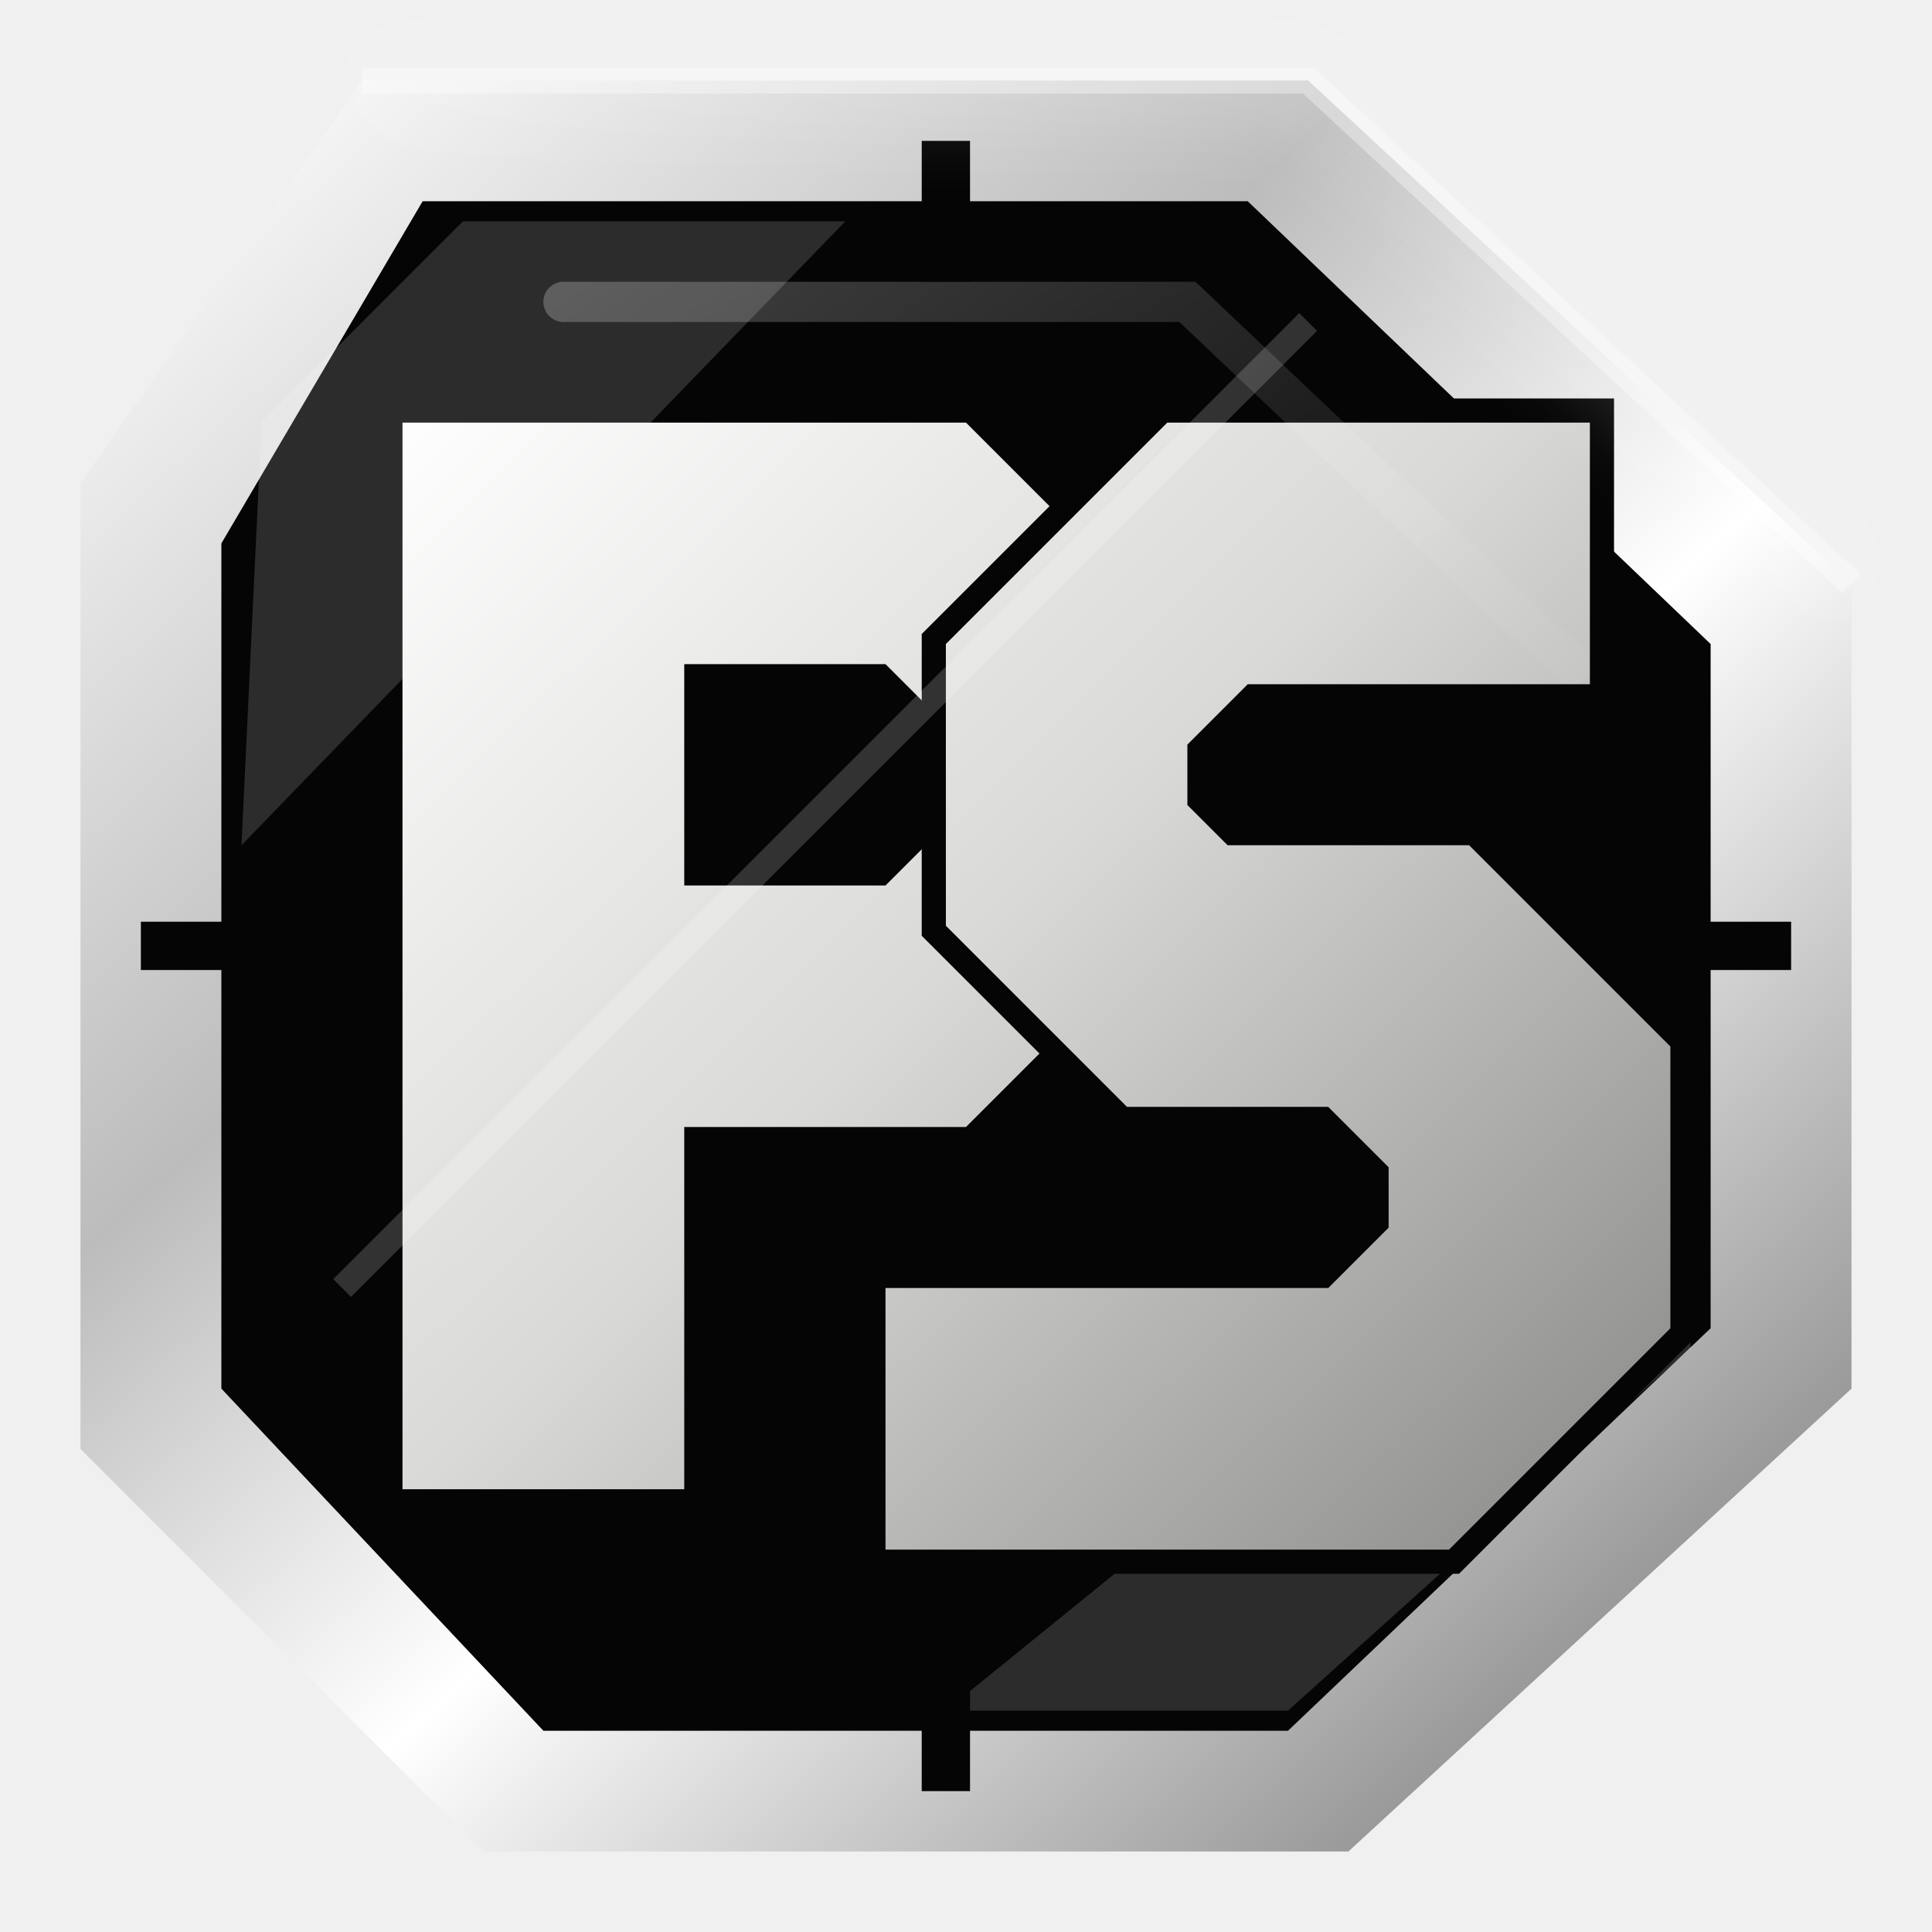
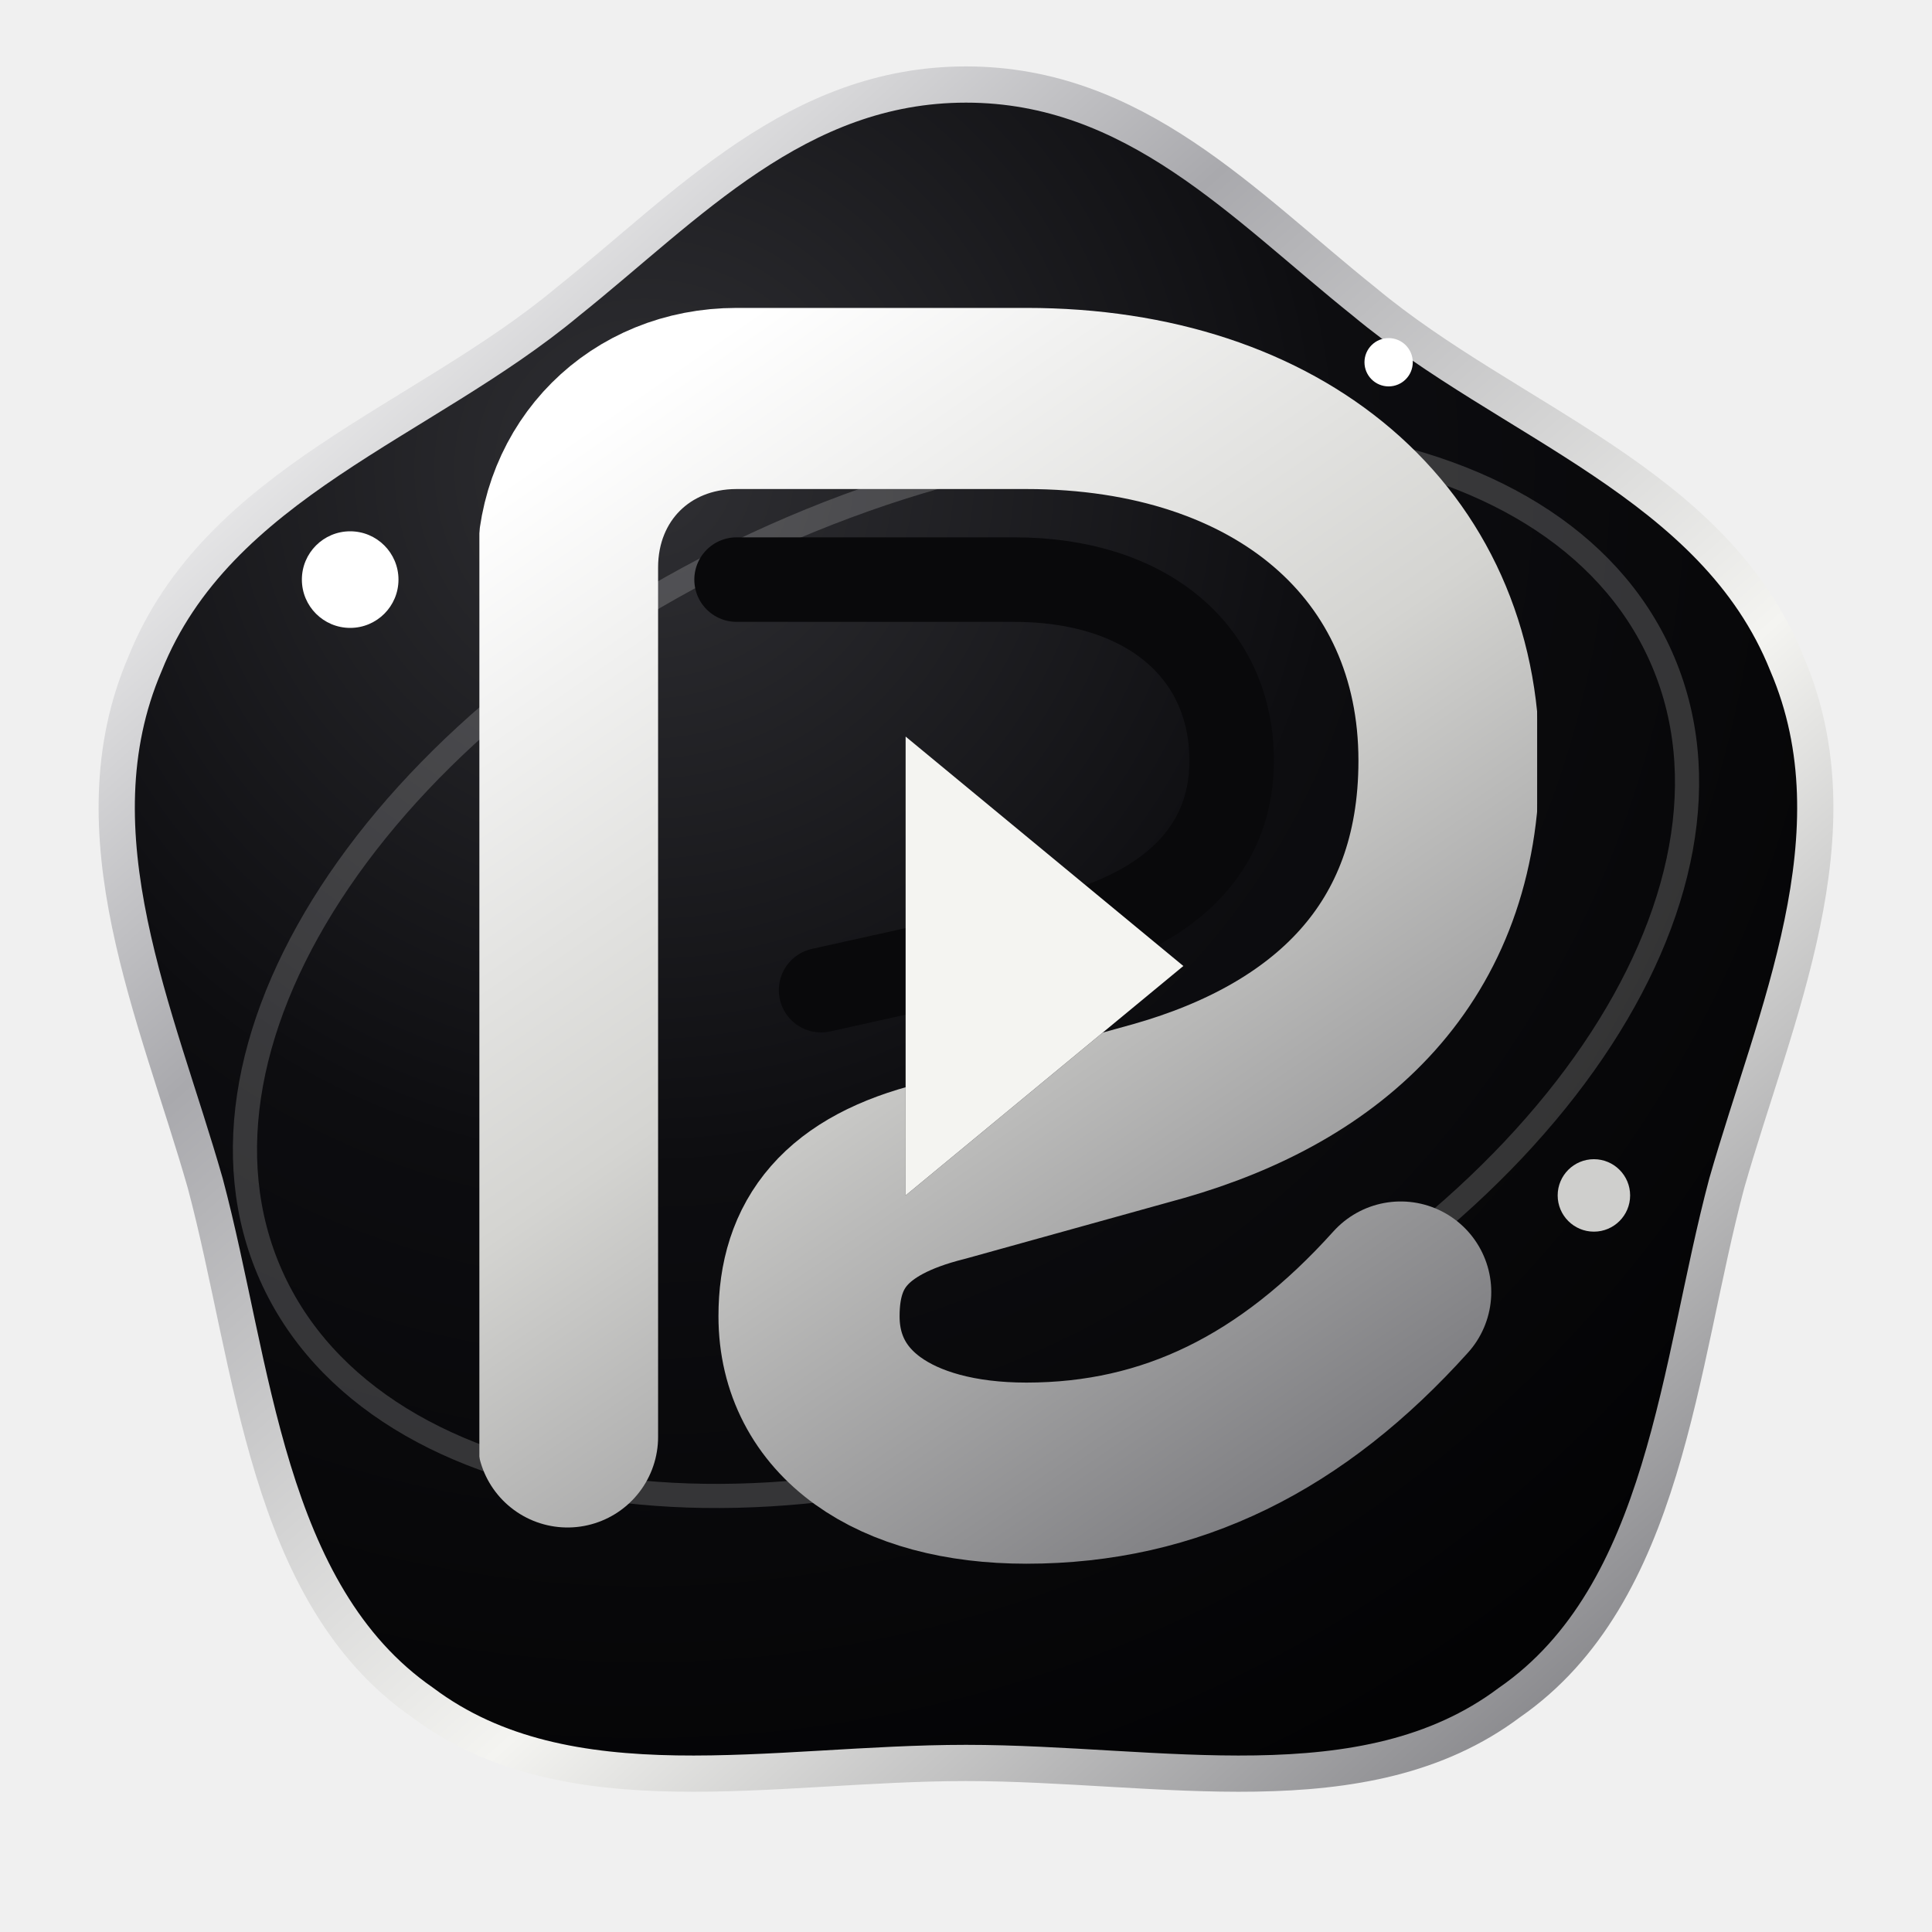
- <svg xmlns="http://www.w3.org/2000/svg" viewBox="0 0 96 96" role="img" aria-label="Play Streamers PS portal amblemi">
+ <svg xmlns="http://www.w3.org/2000/svg" viewBox="0 0 160 160" role="img" aria-label="Play Streamers akış yörüngesi amblemi">
  <defs>
-     <linearGradient id="ps92-frame" x1="8" y1="4" x2="88" y2="92" gradientUnits="userSpaceOnUse">
+     <linearGradient id="s" x1="25" y1="17" x2="139" y2="146" gradientUnits="userSpaceOnUse">
      <stop stop-color="#fff" />
-       <stop offset=".34" stop-color="#bcbcbc" />
-       <stop offset=".58" stop-color="#fff" />
-       <stop offset="1" stop-color="#727272" />
+       <stop offset=".28" stop-color="#a9a9ad" />
+       <stop offset=".62" stop-color="#f4f4f1" />
+       <stop offset="1" stop-color="#77777c" />
    </linearGradient>
-     <linearGradient id="ps92-face" x1="20" y1="19" x2="78" y2="78" gradientUnits="userSpaceOnUse">
+     <linearGradient id="r" x1="49" y1="35" x2="112" y2="126" gradientUnits="userSpaceOnUse">
      <stop stop-color="#fff" />
-       <stop offset=".48" stop-color="#d9d9d7" />
-       <stop offset="1" stop-color="#8c8c8a" />
+       <stop offset=".46" stop-color="#d4d4d1" />
+       <stop offset="1" stop-color="#77777b" />
    </linearGradient>
-     <linearGradient id="ps92-glass" x1="22" y1="8" x2="76" y2="86" gradientUnits="userSpaceOnUse">
-       <stop stop-color="#fff" stop-opacity=".28" />
-       <stop offset=".52" stop-color="#fff" stop-opacity=".03" />
-       <stop offset="1" stop-color="#fff" stop-opacity=".13" />
-     </linearGradient>
-     <filter id="ps92-glow" x="-35%" y="-35%" width="170%" height="170%">
-       <feGaussianBlur stdDeviation="2.1" result="blur" />
-       <feMerge>
-         <feMergeNode in="blur" />
-         <feMergeNode in="SourceGraphic" />
-       </feMerge>
-     </filter>
+     <radialGradient id="g" cx="0" cy="0" r="1" gradientTransform="translate(53 39) rotate(48) scale(121)" gradientUnits="userSpaceOnUse">
+       <stop stop-color="#303034" />
+       <stop offset=".48" stop-color="#0d0d10" />
+       <stop offset="1" stop-color="#030304" />
+     </radialGradient>
+     <mask id="m">
+       <rect width="160" height="160" fill="#fff" />
+       <path d="m75 61 23 19-23 19V61Z" fill="#000" />
+     </mask>
  </defs>
-   <path d="M18 4h47l27 25v40L67 92H24L4 72V24Z" fill="url(#ps92-frame)" />
-   <path d="M21 10h41l23 22v34L64 86H27L11 69V27Z" fill="#050506" />
-   <path d="M13 21 23 11h19L12 42ZM84 55v12L64 85H47Z" fill="#fff" opacity=".16" />
-   <path d="M20 21h28l10 10v15L48 56H34v18H20Zm14 12v11h10l3-3v-5l-3-3Z" fill="url(#ps92-face)" fill-rule="evenodd" />
-   <path d="M79 21H58L47 32v14l9 9h10l3 3v3l-3 3H44v13h28l11-11V52l-10-10H61l-2-2v-3l3-3h17Z" fill="url(#ps92-face)" stroke="#050506" stroke-width="2.4" stroke-linejoin="miter" paint-order="stroke" />
-   <path d="M28 15h31l19 18" fill="none" stroke="url(#ps92-glass)" stroke-width="2" stroke-linecap="round" />
-   <path d="M17 64 65 16" fill="none" stroke="#fff" stroke-width="1.25" opacity=".18" />
-   <path d="M7 47h8M81 47h8M47 7v7M47 82v7" stroke="#050506" stroke-width="2.4" />
-   <path d="M18 4h47l27 25" fill="none" stroke="#fff" stroke-width="1.3" opacity=".42" filter="url(#ps92-glow)" />
+   <path d="M80 7c14 0 23 10 33 18 12 10 29 15 35 30 6 14-1 29-5 43-4 15-5 34-18 43-12 9-29 5-45 5s-33 4-45-5c-13-9-14-28-18-43-4-14-11-29-5-43 6-15 23-20 35-30C57 17 66 7 80 7Z" fill="url(#g)" stroke="url(#s)" stroke-width="3" />
+   <ellipse cx="80" cy="80" rx="63" ry="39" fill="none" stroke="#fff" stroke-opacity=".18" stroke-width="2" transform="rotate(-24 80 80)" />
+   <path d="M47 119V47c0-8 6-14 14-14h24c21 0 35 12 35 30 0 16-10 25-24 29l-18 5c-8 2-11 6-11 12 0 8 7 13 18 13 12 0 22-5 31-15" fill="none" stroke="url(#r)" stroke-width="15" stroke-linecap="round" stroke-linejoin="round" mask="url(#m)" />
+   <path d="M61 48h23c11 0 18 6 18 15 0 8-6 13-16 15l-18 4" fill="none" stroke="#09090b" stroke-width="7" stroke-linecap="round" />
+   <path d="M75 61 98 80 75 99V61Z" fill="#f4f4f1" />
+   <circle cx="29" cy="48" r="4" fill="#fff" />
+   <circle cx="132" cy="99" r="3" fill="#cfcfcd" />
+   <circle cx="115" cy="30" r="2" fill="#fff" />
</svg>
